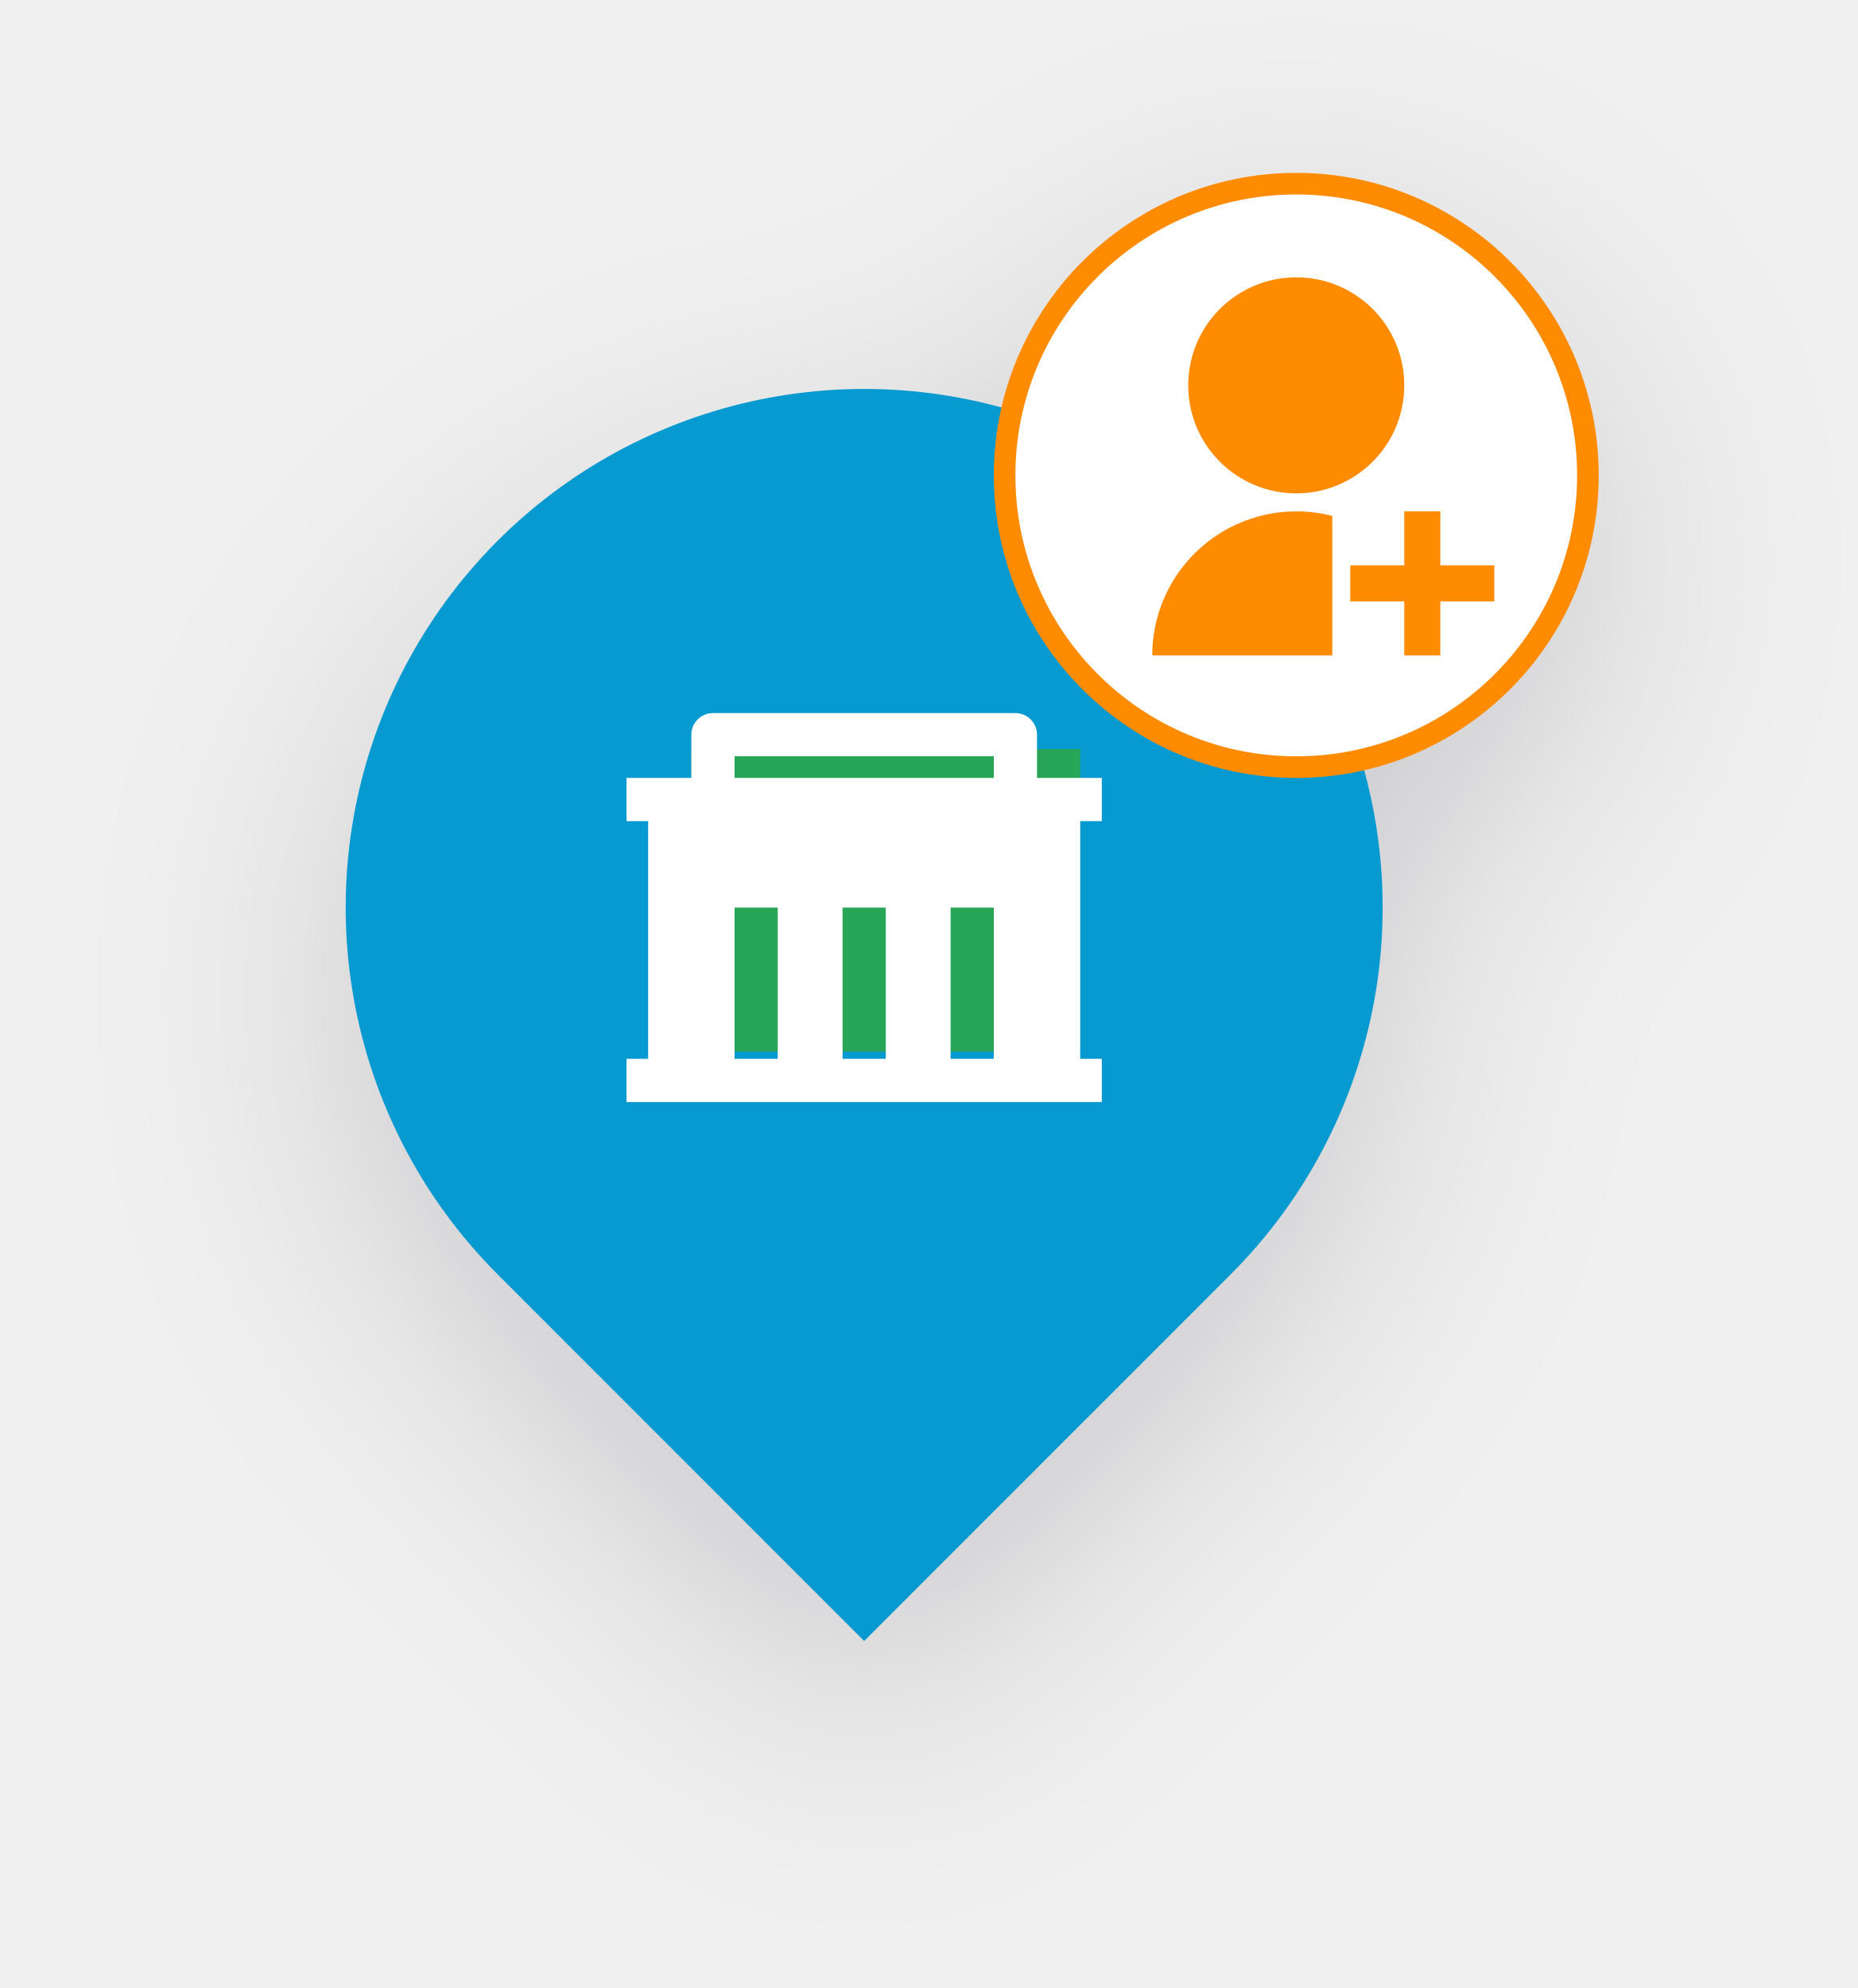
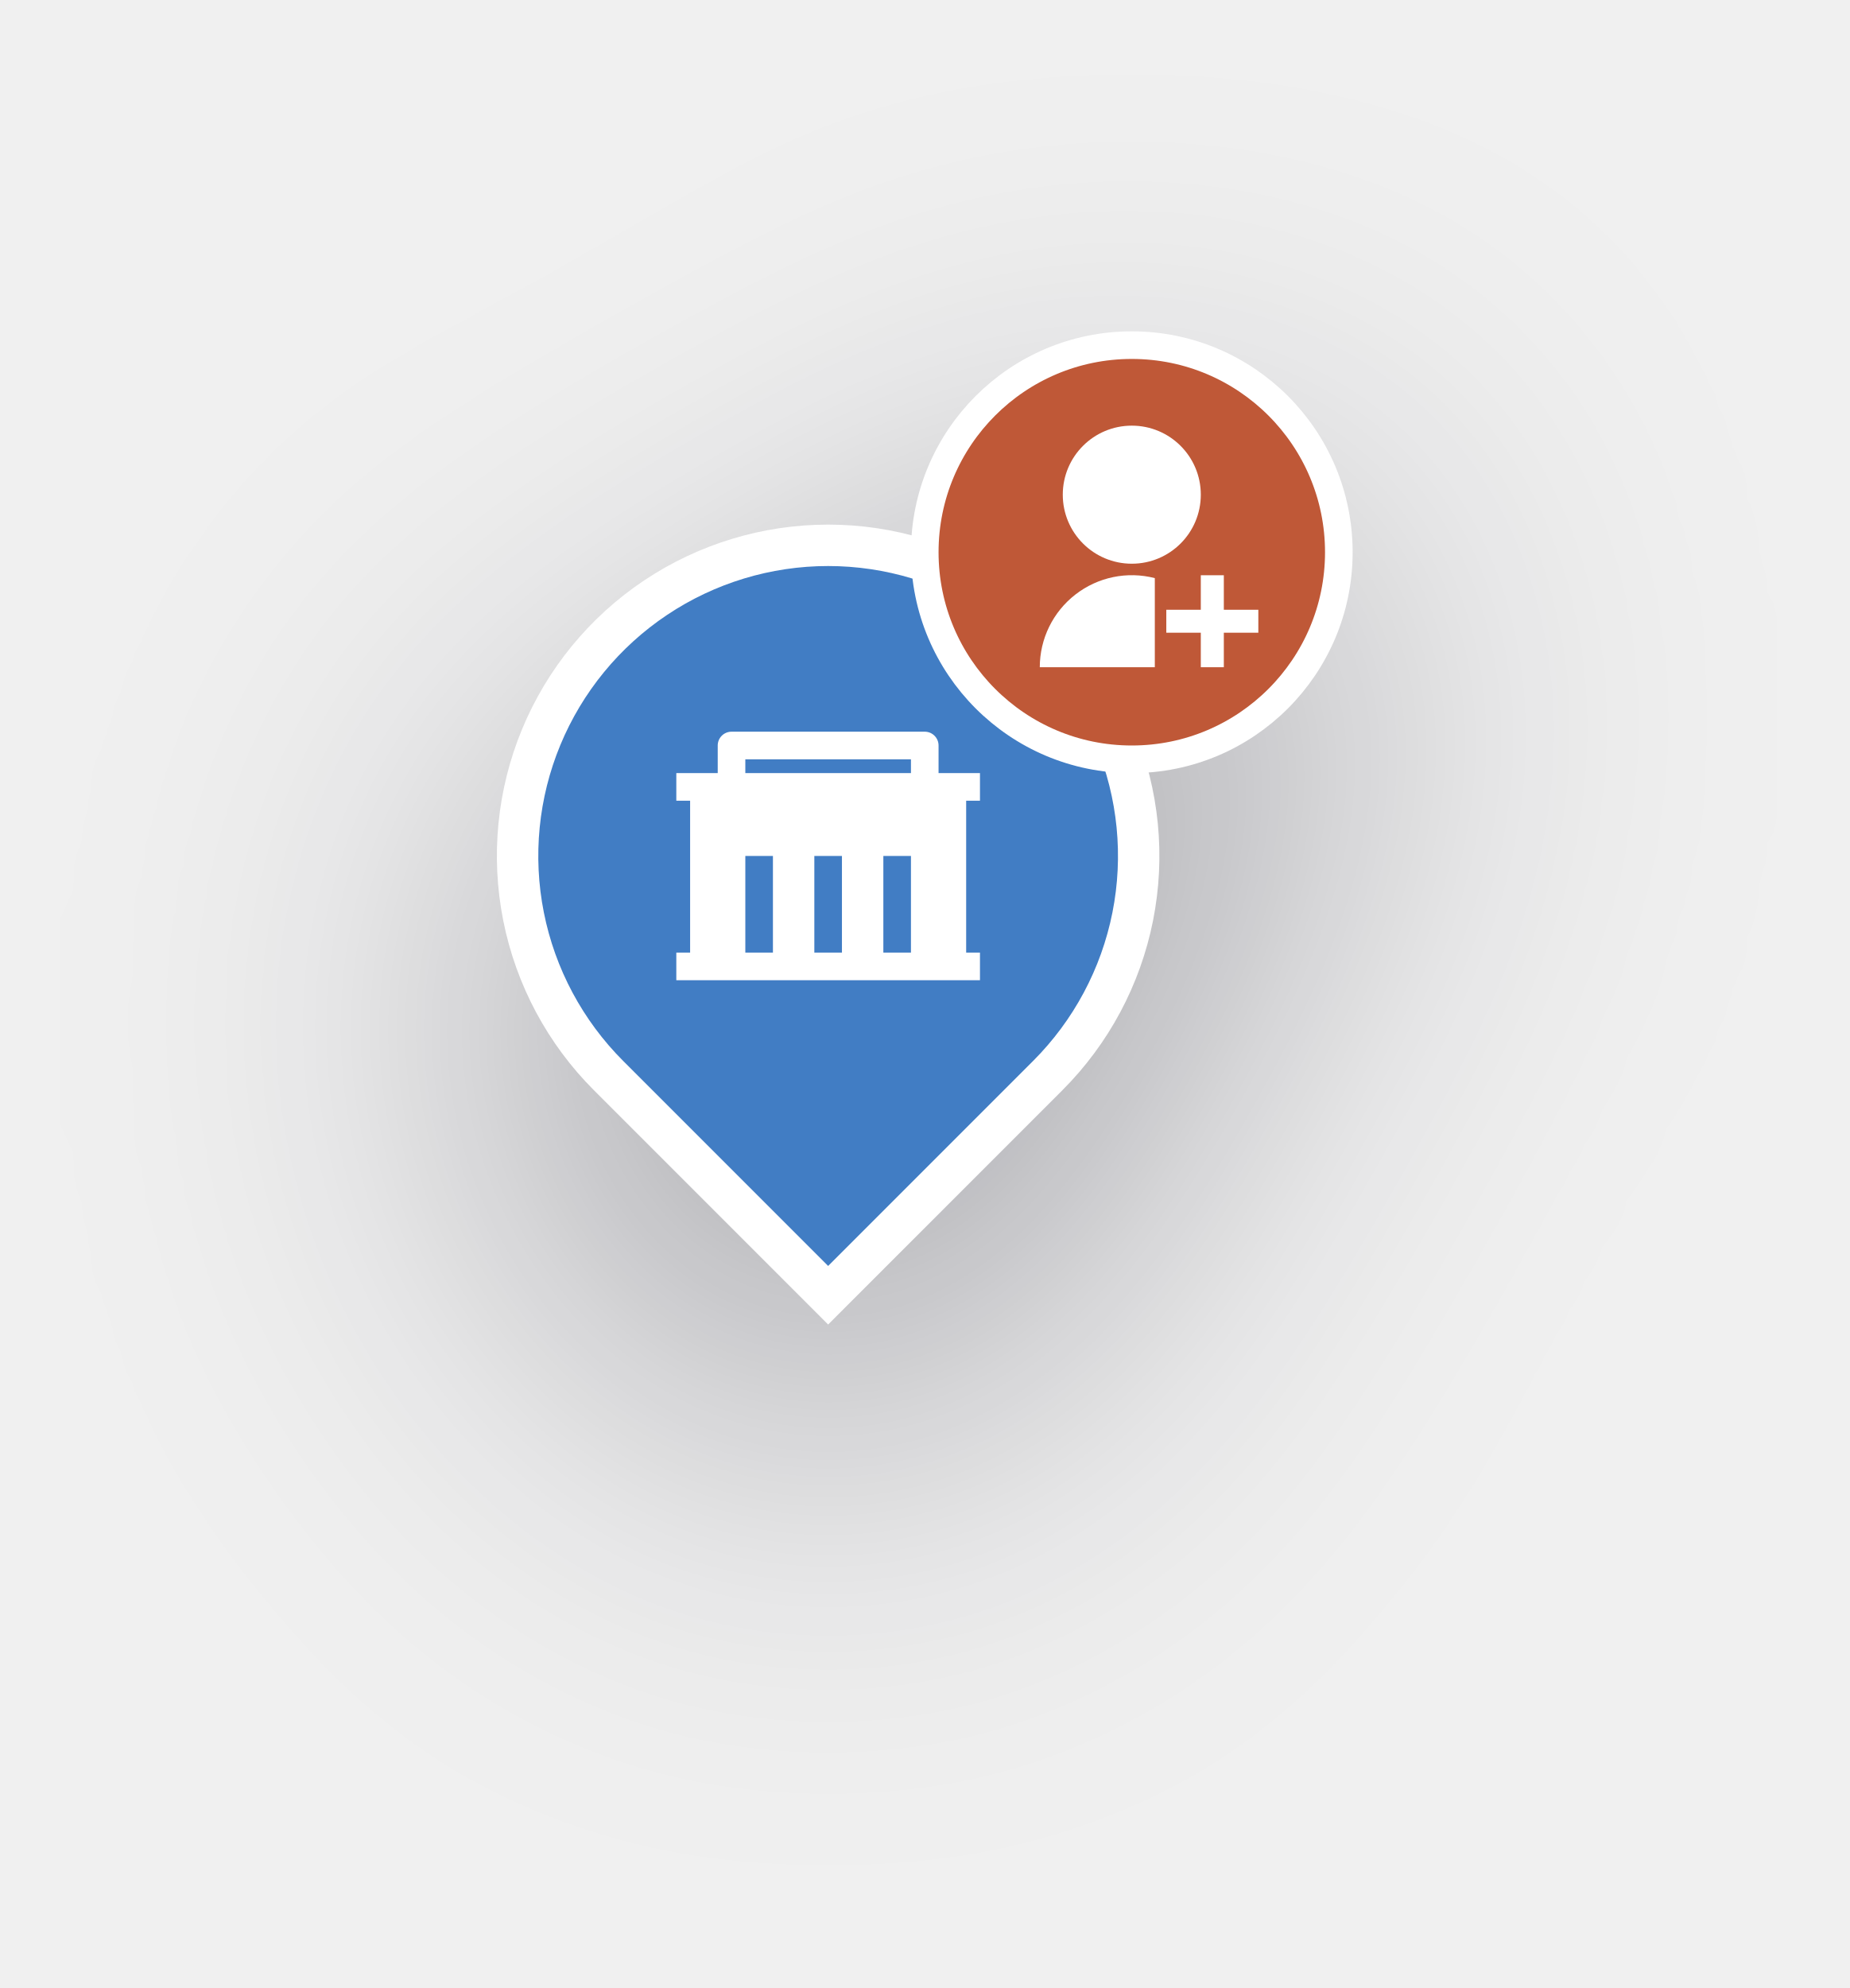
- <svg xmlns="http://www.w3.org/2000/svg" width="43" height="46" viewBox="0 0 43 46" fill="none">
-   <g filter="url(#filter0_d_1534_12565)">
-     <path d="M28.485 29.485L20 37.971L11.515 29.485C9.836 27.807 8.694 25.669 8.231 23.341C7.768 21.013 8.005 18.601 8.913 16.408C9.822 14.215 11.36 12.341 13.333 11.022C15.307 9.704 17.627 9 20 9C22.373 9 24.693 9.704 26.667 11.022C28.64 12.341 30.178 14.215 31.087 16.408C31.995 18.601 32.232 21.013 31.769 23.341C31.306 25.669 30.164 27.807 28.485 29.485V29.485ZM20 23.667C20.707 23.667 21.386 23.386 21.886 22.886C22.386 22.385 22.667 21.707 22.667 21C22.667 20.293 22.386 19.614 21.886 19.114C21.386 18.614 20.707 18.333 20 18.333C19.293 18.333 18.614 18.614 18.114 19.114C17.614 19.614 17.333 20.293 17.333 21C17.333 21.707 17.614 22.385 18.114 22.886C18.614 23.386 19.293 23.667 20 23.667Z" fill="#069AD0" />
-     <rect x="16" y="17.333" width="9" height="7" fill="#27A658" />
-     <rect x="23.25" y="4.25" width="13.5" height="13.5" rx="6.75" fill="white" />
-     <rect x="23.25" y="4.25" width="13.5" height="13.5" rx="6.75" stroke="#FF8C00" stroke-width="0.5" />
-     <path fill-rule="evenodd" clip-rule="evenodd" d="M30.834 11.938V15.166H26.667C26.667 14.135 27.144 13.162 27.959 12.531C28.774 11.899 29.835 11.68 30.834 11.938ZM30 11.416C28.619 11.416 27.5 10.298 27.5 8.916C27.5 7.535 28.619 6.417 30 6.417C31.382 6.417 32.5 7.535 32.5 8.916C32.5 10.298 31.382 11.416 30 11.416ZM32.5 13.083V11.833H33.334V13.083H34.584V13.916H33.334V15.166H32.5V13.916H31.25V13.083H32.5Z" fill="#FF8C00" />
+ <svg xmlns="http://www.w3.org/2000/svg" width="67" height="72" viewBox="0 0 67 72" fill="none">
+   <g filter="url(#filter0_d_2345_12414)">
+     <path d="M37.955 38.955L30 46.91L22.045 38.955C20.472 37.382 19.4 35.377 18.966 33.195C18.532 31.012 18.755 28.75 19.606 26.695C20.458 24.639 21.9 22.882 23.75 21.646C25.6 20.41 27.775 19.75 30 19.75C32.225 19.75 34.4 20.41 36.25 21.646C38.1 22.882 39.542 24.639 40.394 26.695C41.245 28.75 41.468 31.012 41.034 33.195C40.6 35.377 39.528 37.382 37.955 38.955ZM30 34.417C30.906 34.417 31.775 34.057 32.416 33.416C33.057 32.775 33.417 31.906 33.417 31C33.417 30.094 33.057 29.225 32.416 28.584C31.775 27.943 30.906 27.583 30 27.583C29.094 27.583 28.225 27.943 27.584 28.584C26.943 29.225 26.583 30.094 26.583 31C26.583 31.906 26.943 32.775 27.584 33.416C28.225 34.057 29.094 34.417 30 34.417Z" fill="#417DC4" stroke="white" stroke-width="1.5" />
+     <rect x="24" y="26" width="12" height="12" fill="#417DC4" />
+     <rect x="33.5" y="12.5" width="15" height="15" rx="7.5" fill="#BF5837" />
+     <rect x="33.5" y="12.5" width="15" height="15" rx="7.5" stroke="white" />
+     <path fill-rule="evenodd" clip-rule="evenodd" d="M41.834 20.938V24.166H37.667C37.667 23.135 38.144 22.162 38.959 21.531C39.774 20.899 40.835 20.68 41.834 20.938ZM41 20.416C39.619 20.416 38.5 19.298 38.5 17.916C38.5 16.535 39.619 15.416 41 15.416C42.382 15.416 43.5 16.535 43.5 17.916C43.5 19.298 42.382 20.416 41 20.416ZM43.5 22.083V20.833H44.334V22.083H45.584V22.916H44.334V24.166H43.5V22.916H42.25V22.083H43.5Z" fill="white" />
  </g>
-   <path fill-rule="evenodd" clip-rule="evenodd" d="M23.5 16.5C23.776 16.5 24 16.724 24 17V18H25.5V19H25V24.5H25.5V25.5H14.5V24.5H15V19H14.5V18H16V17C16 16.724 16.224 16.5 16.5 16.5H23.5ZM20.5 21H19.5V24.5H20.5V21ZM18 21H17V24.5H18V21ZM23 21H22V24.5H23V21ZM23 17.5H17V18H23V17.5Z" fill="white" />
+   <path fill-rule="evenodd" clip-rule="evenodd" d="M33.5 26.5C33.776 26.5 34 26.724 34 27V28H35.5V29H35V34.5H35.5V35.5H24.5V34.5H25V29H24.5V28H26V27C26 26.724 26.224 26.5 26.5 26.5H33.5ZM30.5 31H29.5V34.5H30.5V31ZM28 31H27V34.5H28V31ZM33 31H32V34.5H33V31ZM33 27.5H27V28H33V27.5Z" fill="white" />
  <defs>
-     <filter id="filter0_d_1534_12565" x="-6" y="-1" width="52" height="52" filterUnits="userSpaceOnUse" color-interpolation-filters="sRGB">
+     <filter id="filter0_d_2345_12414" x="-8" y="-1" width="78" height="78" filterUnits="userSpaceOnUse" color-interpolation-filters="sRGB">
      <feFlood flood-opacity="0" result="BackgroundImageFix" />
      <feColorMatrix in="SourceAlpha" type="matrix" values="0 0 0 0 0 0 0 0 0 0 0 0 0 0 0 0 0 0 127 0" result="hardAlpha" />
-       <feOffset dy="2" />
-       <feGaussianBlur stdDeviation="3" />
-       <feColorMatrix type="matrix" values="0 0 0 0 0 0 0 0 0 0 0 0 0 0 0.071 0 0 0 0.16 0" />
-       <feBlend mode="normal" in2="BackgroundImageFix" result="effect1_dropShadow_1534_12565" />
-       <feBlend mode="normal" in="SourceGraphic" in2="effect1_dropShadow_1534_12565" result="shape" />
+       <feOffset dy="6" />
+       <feGaussianBlur stdDeviation="9" />
+       <feColorMatrix type="matrix" values="0 0 0 0 0 0 0 0 0 0 0 0 0 0 0.071 0 0 0 0.32 0" />
+       <feBlend mode="normal" in2="BackgroundImageFix" result="effect1_dropShadow_2345_12414" />
+       <feBlend mode="normal" in="SourceGraphic" in2="effect1_dropShadow_2345_12414" result="shape" />
    </filter>
  </defs>
</svg>
